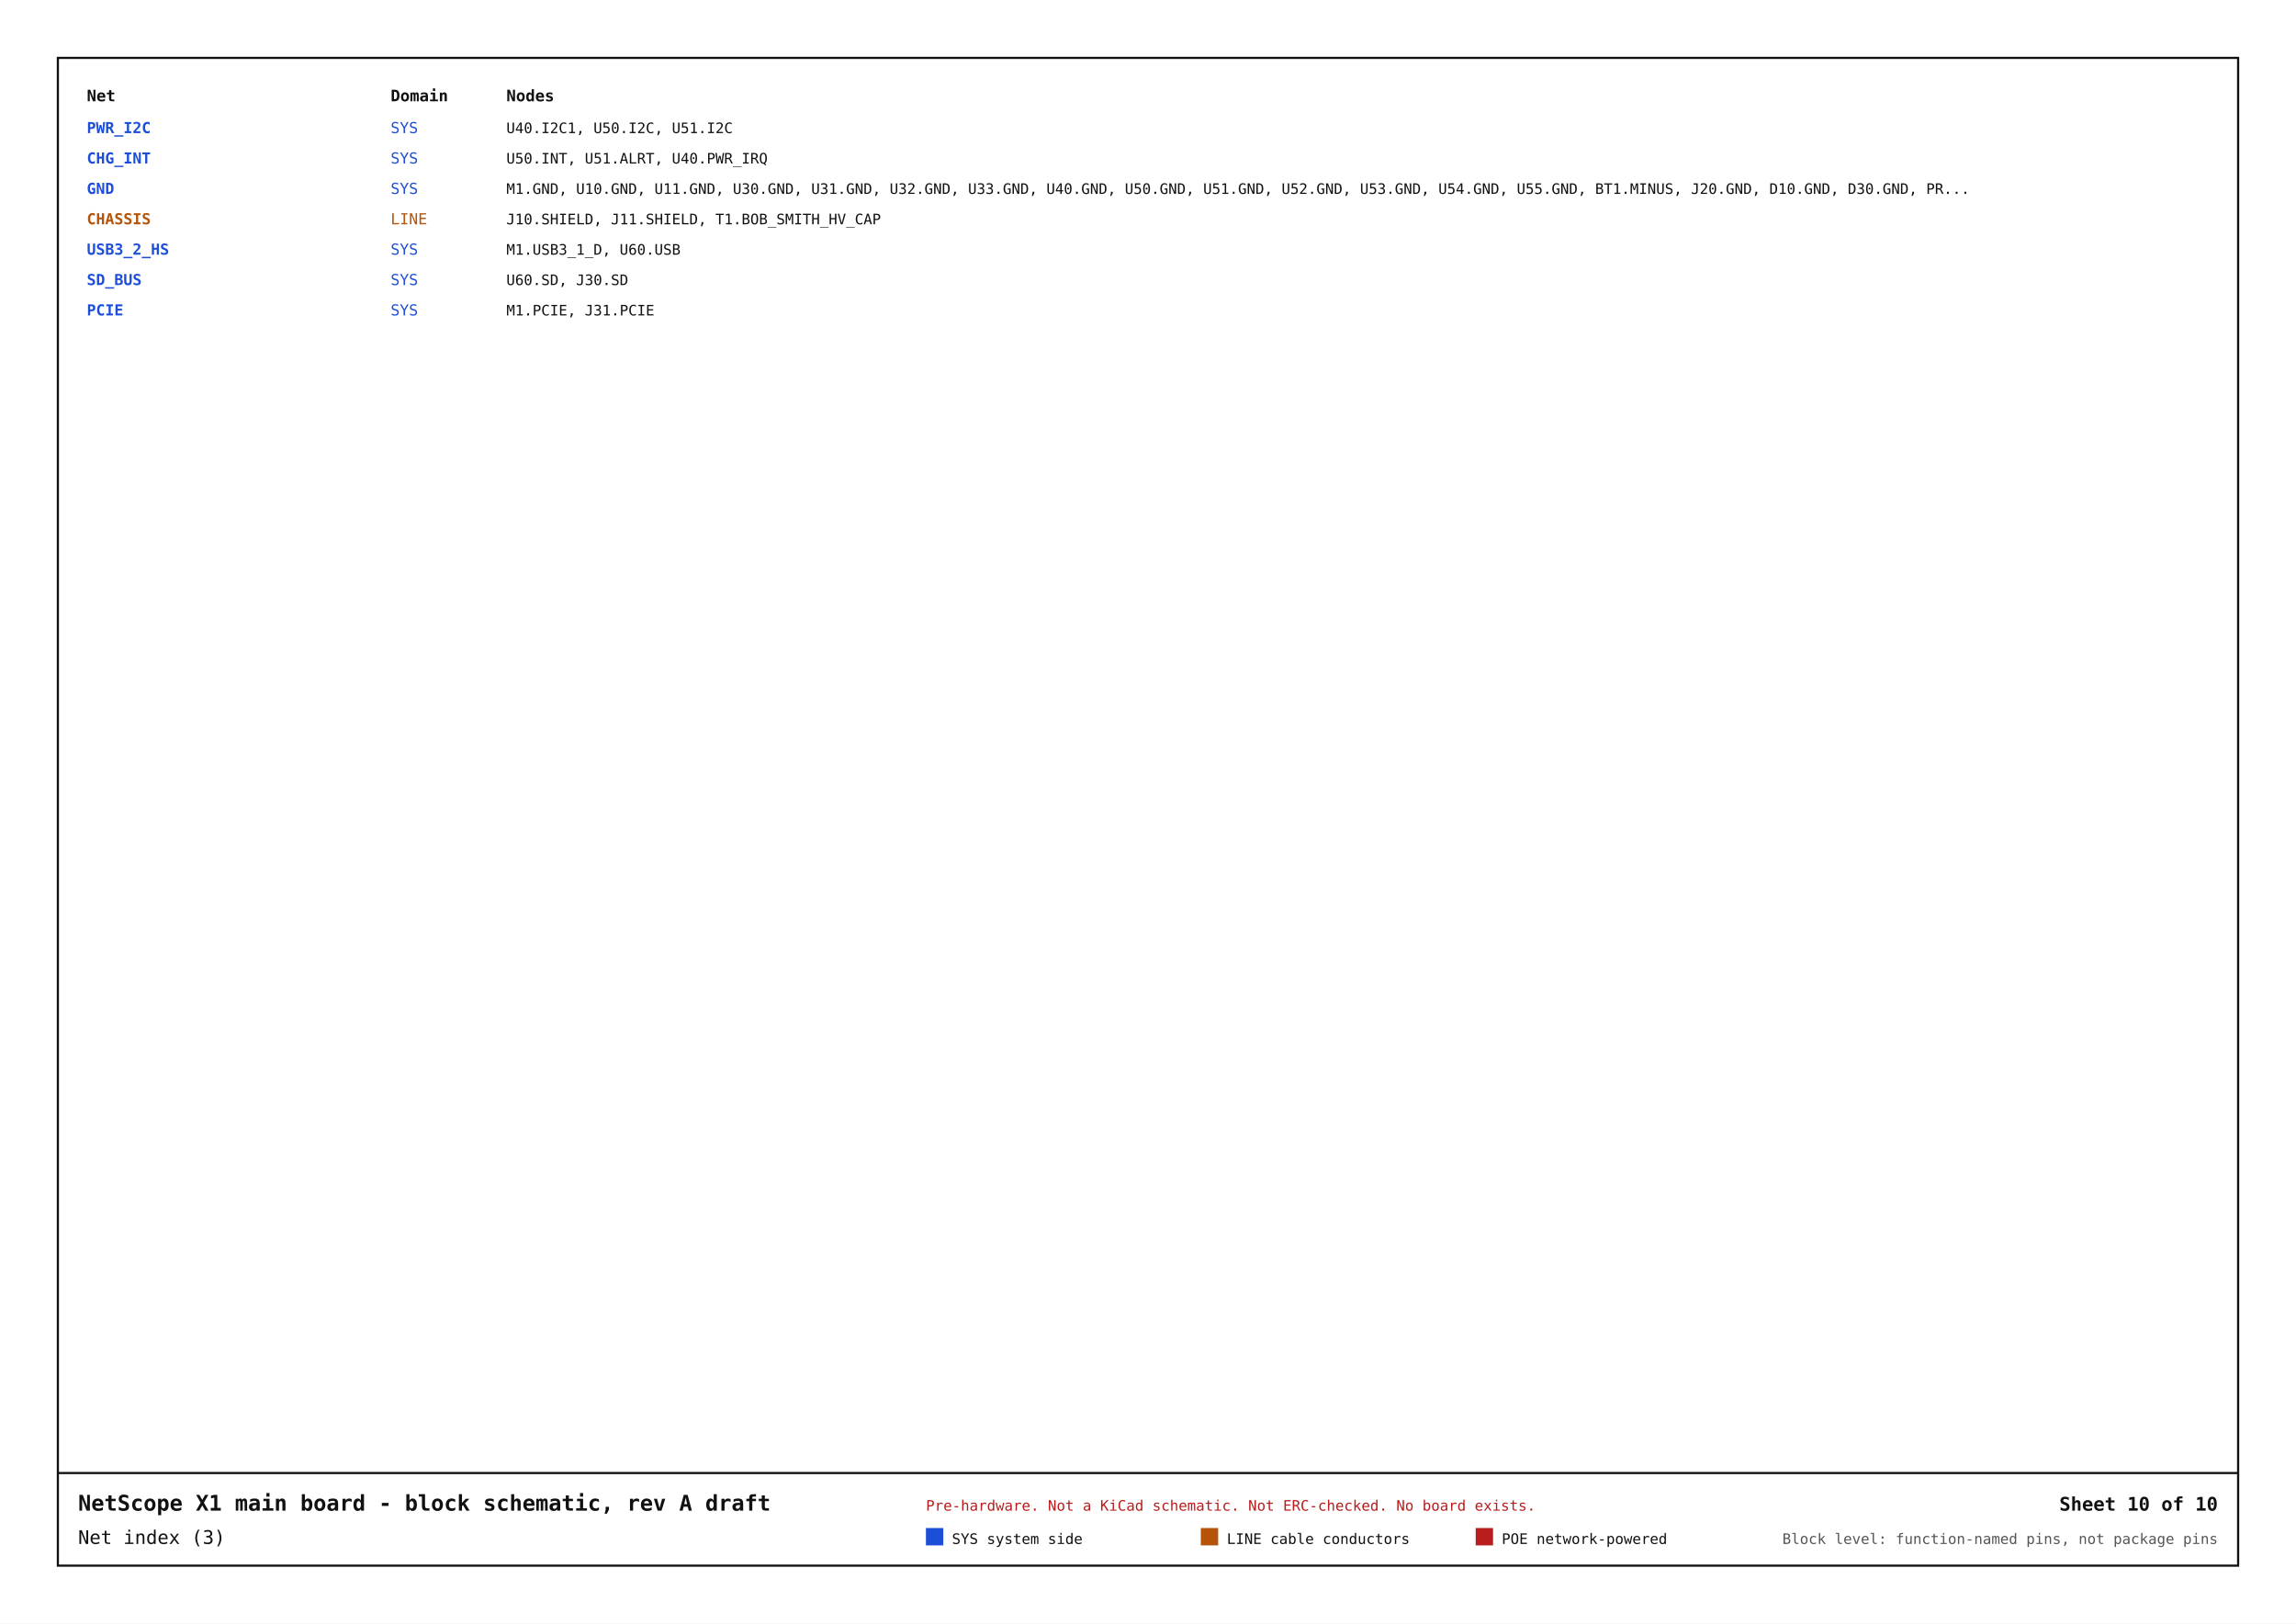
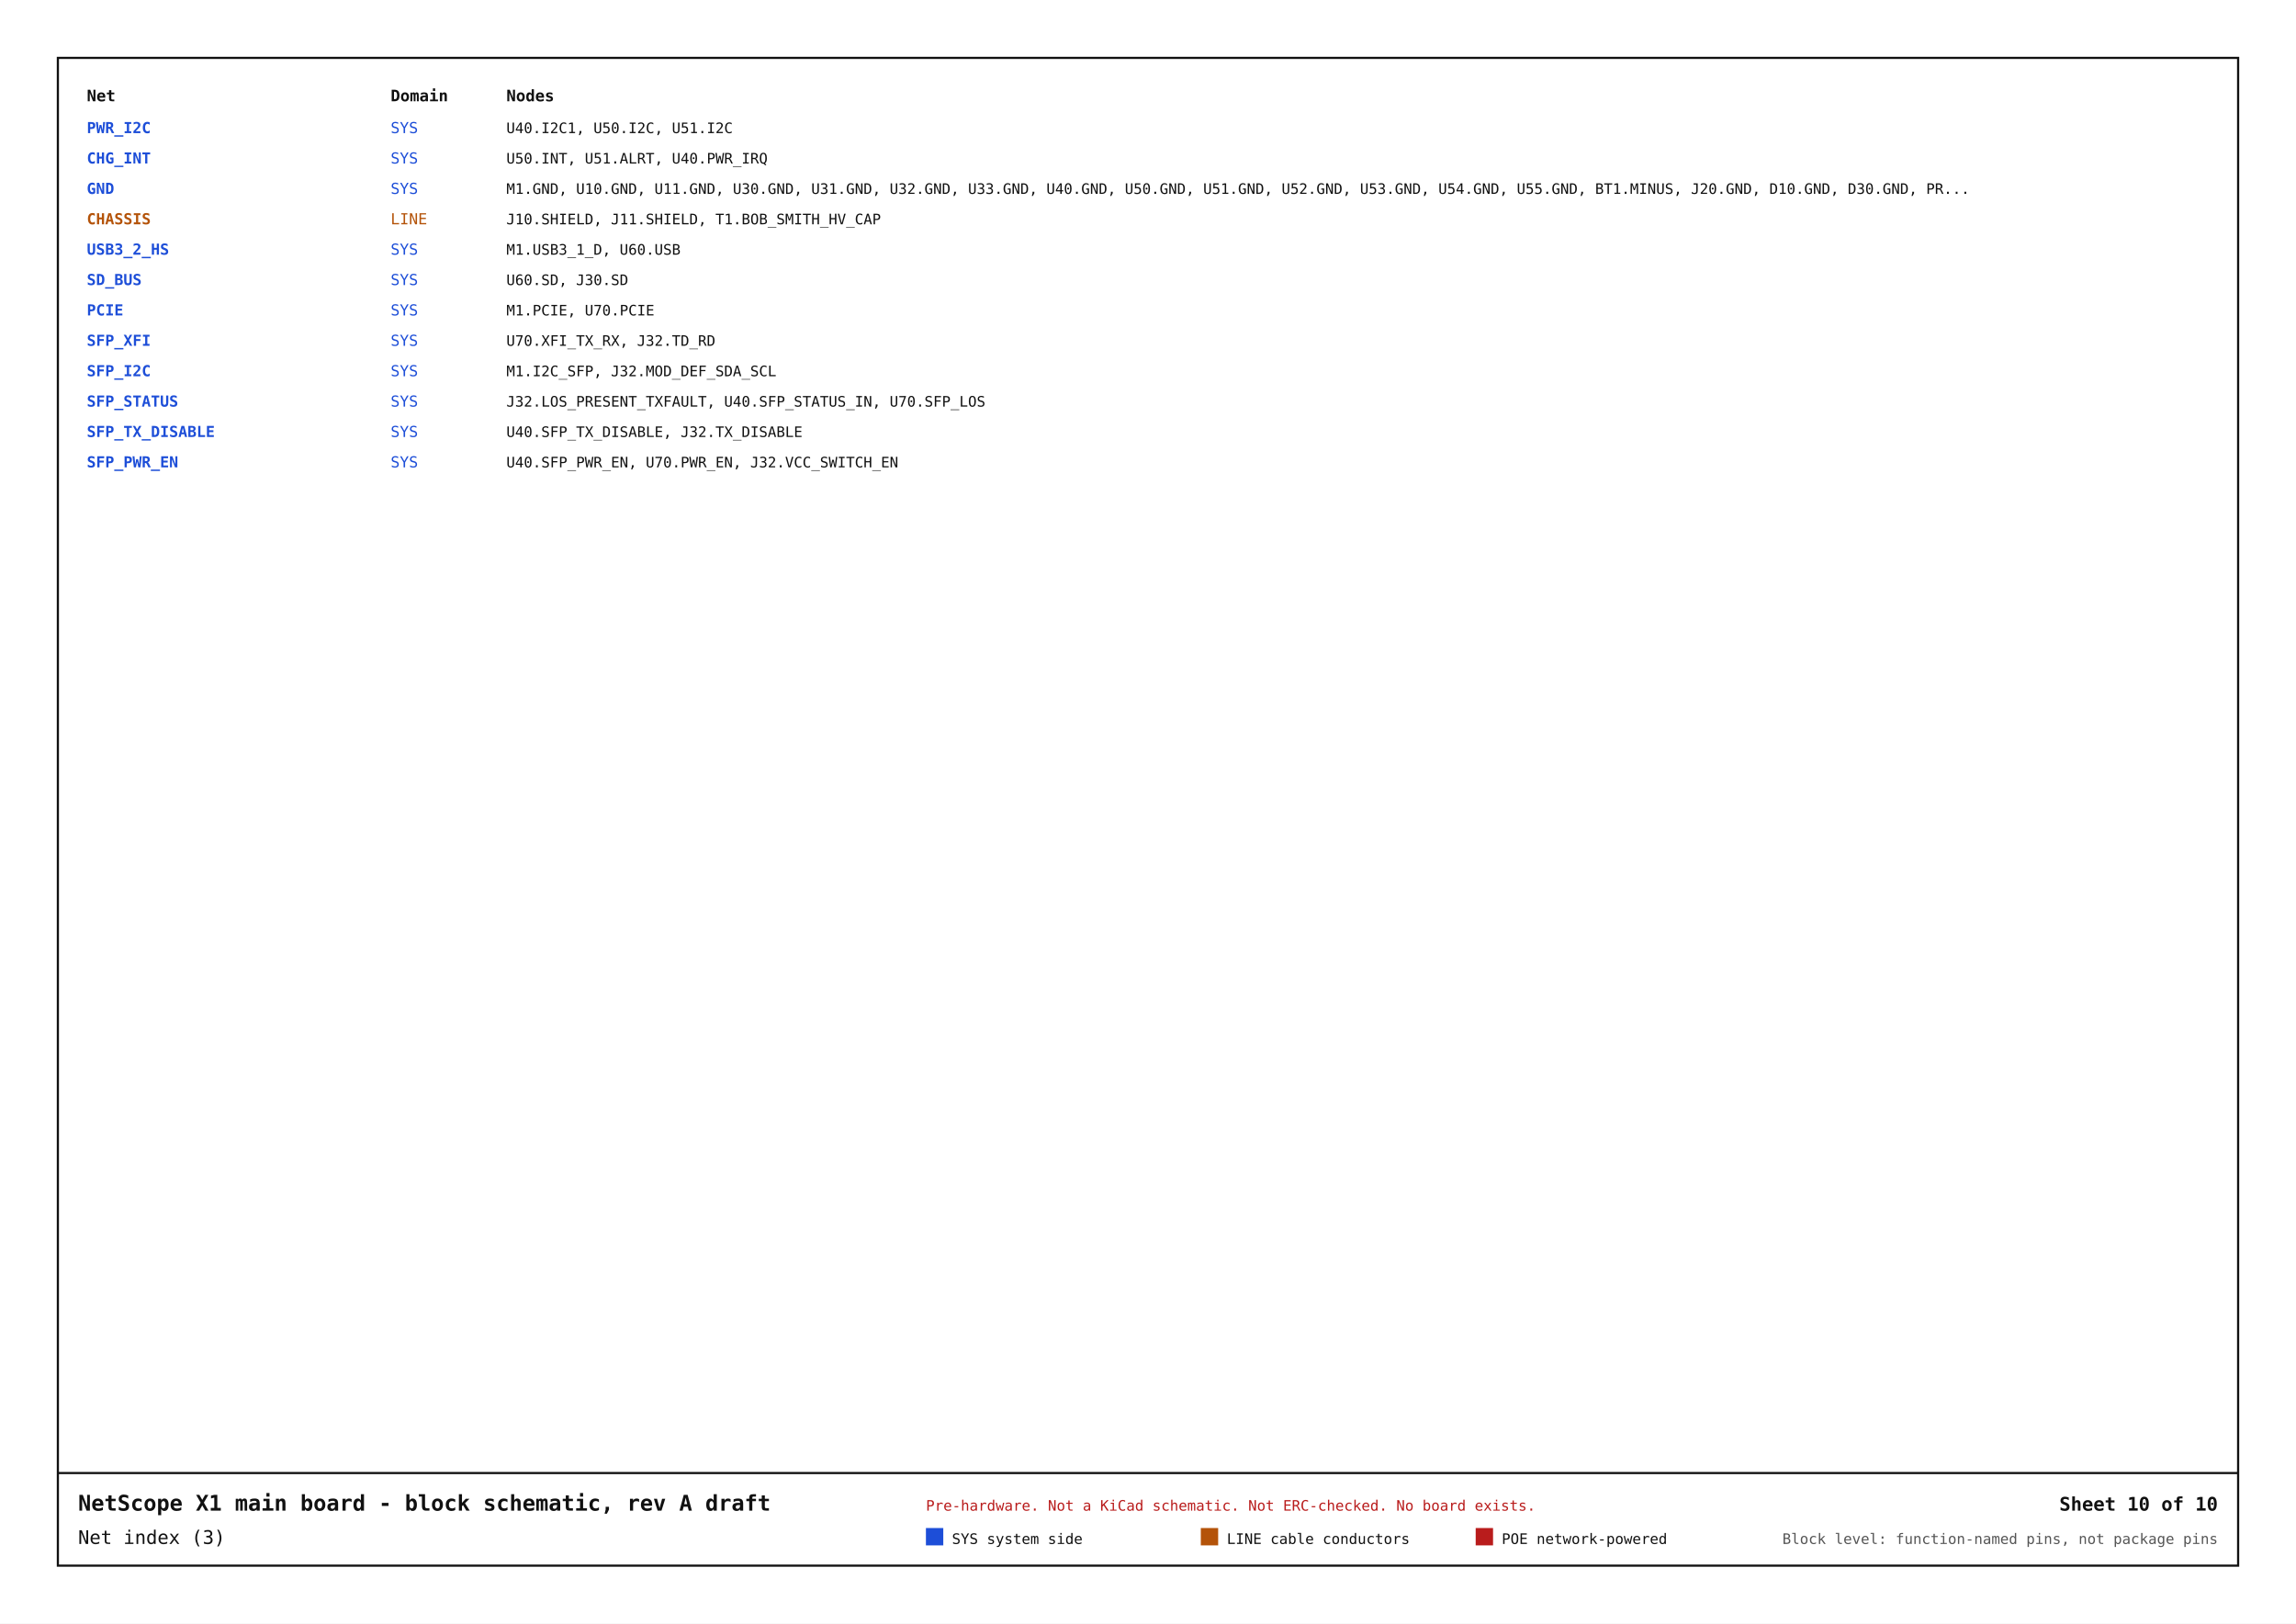
<svg xmlns="http://www.w3.org/2000/svg" viewBox="0 0 1587 1122" width="1587" height="1122">
  <rect width="1587" height="1122" fill="#fff" />
  <text x="60" y="70" font-size="11" fill="#111" text-anchor="start" font-weight="bold" font-family="DejaVu Sans Mono, Menlo, Consolas, monospace">Net</text>
  <text x="270" y="70" font-size="11" fill="#111" text-anchor="start" font-weight="bold" font-family="DejaVu Sans Mono, Menlo, Consolas, monospace">Domain</text>
  <text x="350" y="70" font-size="11" fill="#111" text-anchor="start" font-weight="bold" font-family="DejaVu Sans Mono, Menlo, Consolas, monospace">Nodes</text>
  <text x="60" y="92" font-size="10.5" fill="#1d4ed8" text-anchor="start" font-weight="bold" font-family="DejaVu Sans Mono, Menlo, Consolas, monospace">PWR_I2C</text>
  <text x="270" y="92" font-size="10.5" fill="#1d4ed8" text-anchor="start" font-weight="normal" font-family="DejaVu Sans Mono, Menlo, Consolas, monospace">SYS</text>
  <text x="350" y="92" font-size="10" fill="#111" text-anchor="start" font-weight="normal" font-family="DejaVu Sans Mono, Menlo, Consolas, monospace">U40.I2C1, U50.I2C, U51.I2C</text>
  <text x="60" y="113" font-size="10.5" fill="#1d4ed8" text-anchor="start" font-weight="bold" font-family="DejaVu Sans Mono, Menlo, Consolas, monospace">CHG_INT</text>
  <text x="270" y="113" font-size="10.5" fill="#1d4ed8" text-anchor="start" font-weight="normal" font-family="DejaVu Sans Mono, Menlo, Consolas, monospace">SYS</text>
  <text x="350" y="113" font-size="10" fill="#111" text-anchor="start" font-weight="normal" font-family="DejaVu Sans Mono, Menlo, Consolas, monospace">U50.INT, U51.ALRT, U40.PWR_IRQ</text>
  <text x="60" y="134" font-size="10.5" fill="#1d4ed8" text-anchor="start" font-weight="bold" font-family="DejaVu Sans Mono, Menlo, Consolas, monospace">GND</text>
  <text x="270" y="134" font-size="10.5" fill="#1d4ed8" text-anchor="start" font-weight="normal" font-family="DejaVu Sans Mono, Menlo, Consolas, monospace">SYS</text>
  <text x="350" y="134" font-size="10" fill="#111" text-anchor="start" font-weight="normal" font-family="DejaVu Sans Mono, Menlo, Consolas, monospace">M1.GND, U10.GND, U11.GND, U30.GND, U31.GND, U32.GND, U33.GND, U40.GND, U50.GND, U51.GND, U52.GND, U53.GND, U54.GND, U55.GND, BT1.MINUS, J20.GND, D10.GND, D30.GND, PR...</text>
  <text x="60" y="155" font-size="10.5" fill="#b45309" text-anchor="start" font-weight="bold" font-family="DejaVu Sans Mono, Menlo, Consolas, monospace">CHASSIS</text>
  <text x="270" y="155" font-size="10.5" fill="#b45309" text-anchor="start" font-weight="normal" font-family="DejaVu Sans Mono, Menlo, Consolas, monospace">LINE</text>
  <text x="350" y="155" font-size="10" fill="#111" text-anchor="start" font-weight="normal" font-family="DejaVu Sans Mono, Menlo, Consolas, monospace">J10.SHIELD, J11.SHIELD, T1.BOB_SMITH_HV_CAP</text>
  <text x="60" y="176" font-size="10.5" fill="#1d4ed8" text-anchor="start" font-weight="bold" font-family="DejaVu Sans Mono, Menlo, Consolas, monospace">USB3_2_HS</text>
  <text x="270" y="176" font-size="10.5" fill="#1d4ed8" text-anchor="start" font-weight="normal" font-family="DejaVu Sans Mono, Menlo, Consolas, monospace">SYS</text>
  <text x="350" y="176" font-size="10" fill="#111" text-anchor="start" font-weight="normal" font-family="DejaVu Sans Mono, Menlo, Consolas, monospace">M1.USB3_1_D, U60.USB</text>
  <text x="60" y="197" font-size="10.5" fill="#1d4ed8" text-anchor="start" font-weight="bold" font-family="DejaVu Sans Mono, Menlo, Consolas, monospace">SD_BUS</text>
  <text x="270" y="197" font-size="10.5" fill="#1d4ed8" text-anchor="start" font-weight="normal" font-family="DejaVu Sans Mono, Menlo, Consolas, monospace">SYS</text>
  <text x="350" y="197" font-size="10" fill="#111" text-anchor="start" font-weight="normal" font-family="DejaVu Sans Mono, Menlo, Consolas, monospace">U60.SD, J30.SD</text>
  <text x="60" y="218" font-size="10.5" fill="#1d4ed8" text-anchor="start" font-weight="bold" font-family="DejaVu Sans Mono, Menlo, Consolas, monospace">PCIE</text>
  <text x="270" y="218" font-size="10.5" fill="#1d4ed8" text-anchor="start" font-weight="normal" font-family="DejaVu Sans Mono, Menlo, Consolas, monospace">SYS</text>
-   <text x="350" y="218" font-size="10" fill="#111" text-anchor="start" font-weight="normal" font-family="DejaVu Sans Mono, Menlo, Consolas, monospace">M1.PCIE, J31.PCIE</text>
+   <text x="350" y="218" font-size="10" fill="#111" text-anchor="start" font-weight="normal" font-family="DejaVu Sans Mono, Menlo, Consolas, monospace">M1.PCIE, U70.PCIE</text>
+   <text x="60" y="239" font-size="10.5" fill="#1d4ed8" text-anchor="start" font-weight="bold" font-family="DejaVu Sans Mono, Menlo, Consolas, monospace">SFP_XFI</text>
+   <text x="270" y="239" font-size="10.5" fill="#1d4ed8" text-anchor="start" font-weight="normal" font-family="DejaVu Sans Mono, Menlo, Consolas, monospace">SYS</text>
+   <text x="350" y="239" font-size="10" fill="#111" text-anchor="start" font-weight="normal" font-family="DejaVu Sans Mono, Menlo, Consolas, monospace">U70.XFI_TX_RX, J32.TD_RD</text>
+   <text x="60" y="260" font-size="10.5" fill="#1d4ed8" text-anchor="start" font-weight="bold" font-family="DejaVu Sans Mono, Menlo, Consolas, monospace">SFP_I2C</text>
+   <text x="270" y="260" font-size="10.5" fill="#1d4ed8" text-anchor="start" font-weight="normal" font-family="DejaVu Sans Mono, Menlo, Consolas, monospace">SYS</text>
+   <text x="350" y="260" font-size="10" fill="#111" text-anchor="start" font-weight="normal" font-family="DejaVu Sans Mono, Menlo, Consolas, monospace">M1.I2C_SFP, J32.MOD_DEF_SDA_SCL</text>
+   <text x="60" y="281" font-size="10.5" fill="#1d4ed8" text-anchor="start" font-weight="bold" font-family="DejaVu Sans Mono, Menlo, Consolas, monospace">SFP_STATUS</text>
+   <text x="270" y="281" font-size="10.5" fill="#1d4ed8" text-anchor="start" font-weight="normal" font-family="DejaVu Sans Mono, Menlo, Consolas, monospace">SYS</text>
+   <text x="350" y="281" font-size="10" fill="#111" text-anchor="start" font-weight="normal" font-family="DejaVu Sans Mono, Menlo, Consolas, monospace">J32.LOS_PRESENT_TXFAULT, U40.SFP_STATUS_IN, U70.SFP_LOS</text>
+   <text x="60" y="302" font-size="10.5" fill="#1d4ed8" text-anchor="start" font-weight="bold" font-family="DejaVu Sans Mono, Menlo, Consolas, monospace">SFP_TX_DISABLE</text>
+   <text x="270" y="302" font-size="10.5" fill="#1d4ed8" text-anchor="start" font-weight="normal" font-family="DejaVu Sans Mono, Menlo, Consolas, monospace">SYS</text>
+   <text x="350" y="302" font-size="10" fill="#111" text-anchor="start" font-weight="normal" font-family="DejaVu Sans Mono, Menlo, Consolas, monospace">U40.SFP_TX_DISABLE, J32.TX_DISABLE</text>
+   <text x="60" y="323" font-size="10.5" fill="#1d4ed8" text-anchor="start" font-weight="bold" font-family="DejaVu Sans Mono, Menlo, Consolas, monospace">SFP_PWR_EN</text>
+   <text x="270" y="323" font-size="10.5" fill="#1d4ed8" text-anchor="start" font-weight="normal" font-family="DejaVu Sans Mono, Menlo, Consolas, monospace">SYS</text>
+   <text x="350" y="323" font-size="10" fill="#111" text-anchor="start" font-weight="normal" font-family="DejaVu Sans Mono, Menlo, Consolas, monospace">U40.SFP_PWR_EN, U70.PWR_EN, J32.VCC_SWITCH_EN</text>
  <rect x="40" y="40" width="1507" height="1042" fill="none" stroke="#111" stroke-width="1.5" />
  <line x1="40" y1="1018" x2="1547" y2="1018" stroke="#111" stroke-width="1.5" />
  <text x="54" y="1044" font-size="15" fill="#111" text-anchor="start" font-weight="bold" font-family="DejaVu Sans Mono, Menlo, Consolas, monospace">NetScope X1 main board - block schematic, rev A draft</text>
  <text x="54" y="1067" font-size="13" fill="#111" text-anchor="start" font-weight="normal" font-family="DejaVu Sans Mono, Menlo, Consolas, monospace">Net index (3)</text>
  <text x="640" y="1044" font-size="10" fill="#b91c1c" text-anchor="start" font-weight="normal" font-family="DejaVu Sans Mono, Menlo, Consolas, monospace">Pre-hardware. Not a KiCad schematic. Not ERC-checked. No board exists.</text>
  <rect x="640" y="1056" width="12" height="12" fill="#1d4ed8" />
  <text x="658" y="1067" font-size="10" fill="#111" text-anchor="start" font-weight="normal" font-family="DejaVu Sans Mono, Menlo, Consolas, monospace">SYS  system side</text>
  <rect x="830" y="1056" width="12" height="12" fill="#b45309" />
  <text x="848" y="1067" font-size="10" fill="#111" text-anchor="start" font-weight="normal" font-family="DejaVu Sans Mono, Menlo, Consolas, monospace">LINE  cable conductors</text>
  <rect x="1020" y="1056" width="12" height="12" fill="#b91c1c" />
  <text x="1038" y="1067" font-size="10" fill="#111" text-anchor="start" font-weight="normal" font-family="DejaVu Sans Mono, Menlo, Consolas, monospace">POE  network-powered</text>
  <text x="1533" y="1044" font-size="13" fill="#111" text-anchor="end" font-weight="bold" font-family="DejaVu Sans Mono, Menlo, Consolas, monospace">Sheet 10 of 10</text>
  <text x="1533" y="1067" font-size="10" fill="#555" text-anchor="end" font-weight="normal" font-family="DejaVu Sans Mono, Menlo, Consolas, monospace">Block level: function-named pins, not package pins</text>
</svg>
